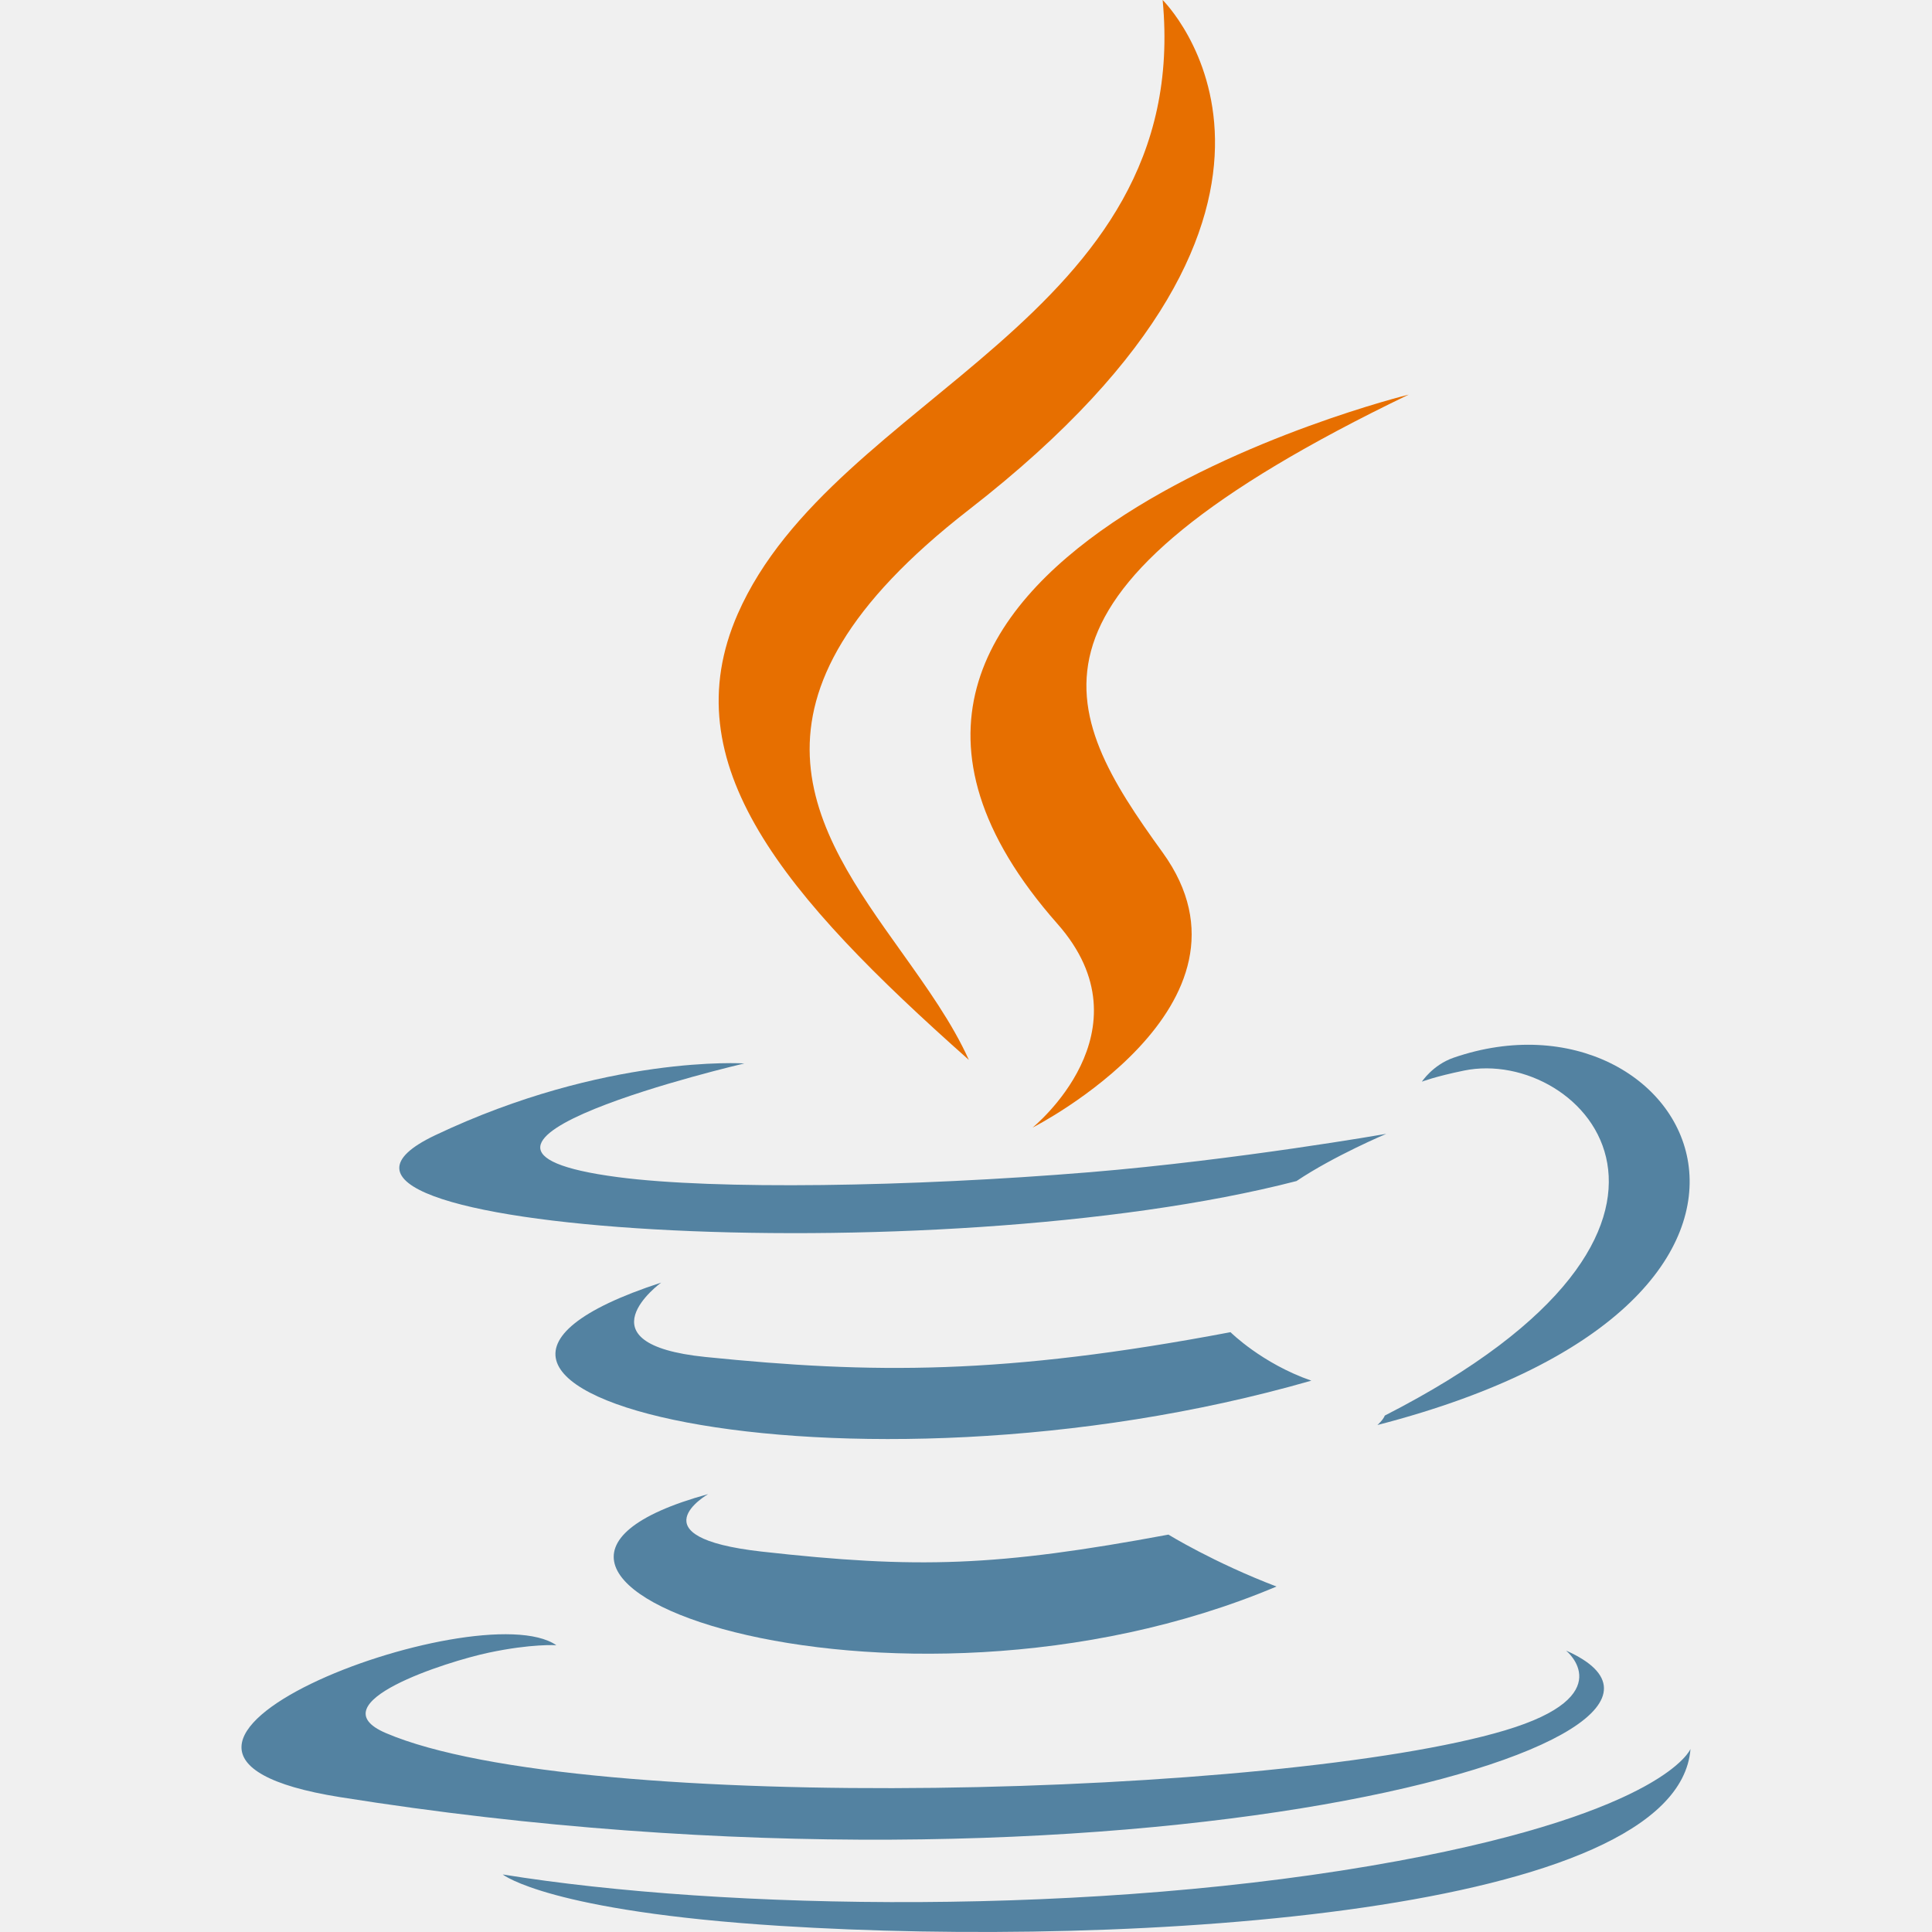
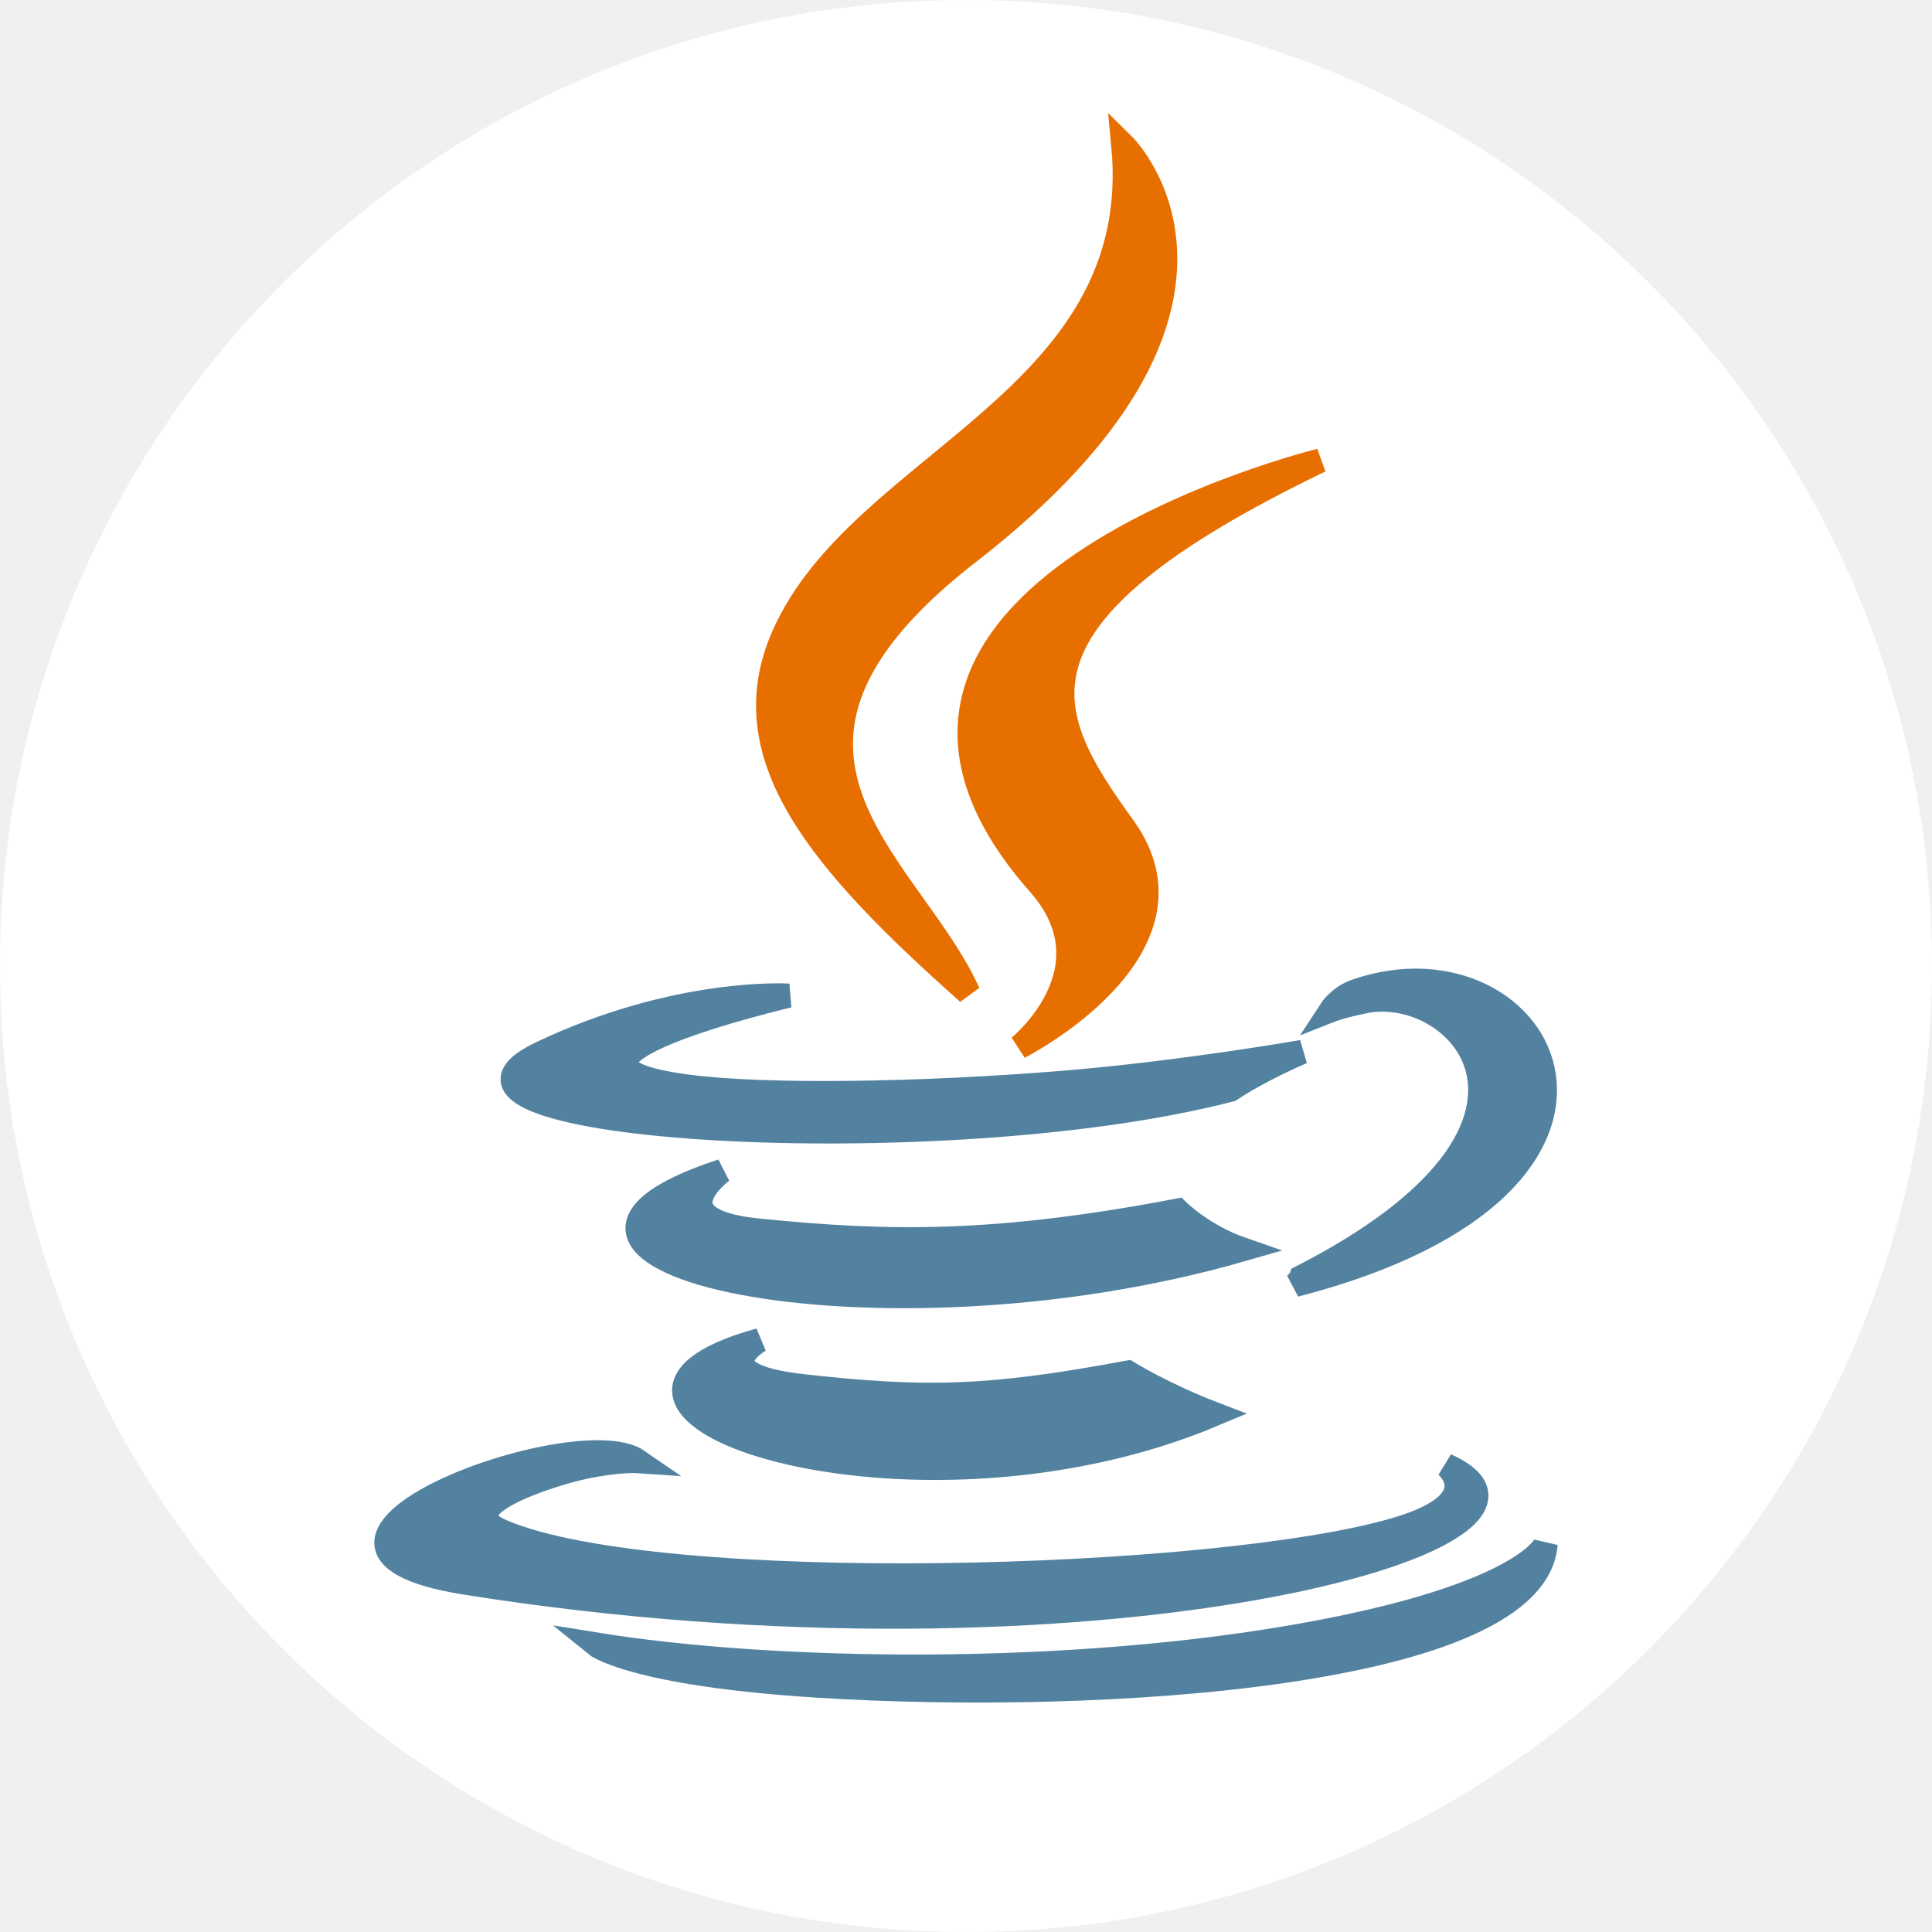
- <svg xmlns="http://www.w3.org/2000/svg" width="800px" height="800px" viewBox="0 0 32 32" fill="none">
-   <path d="M16.05 8.441C22.638 3.326 19.257 0 19.257 0C19.76 5.287 13.813 6.536 12.219 10.169C11.131 12.649 12.964 14.819 16.047 17.555C15.775 16.949 15.354 16.361 14.929 15.764C13.477 13.731 11.964 11.613 16.05 8.441Z" fill="#E76F00" />
-   <path d="M17.102 18.677C17.102 18.677 19.084 17.078 17.514 15.301C12.193 9.272 23.333 6.536 23.333 6.536C16.532 9.812 17.547 11.757 19.257 14.12C21.087 16.654 17.102 18.677 17.102 18.677Z" fill="#E76F00" />
-   <path d="M22.937 23.446C29.042 20.326 26.22 17.328 24.249 17.732C23.766 17.831 23.551 17.916 23.551 17.916C23.551 17.916 23.73 17.64 24.073 17.52C27.971 16.173 30.968 21.495 22.814 23.603C22.814 23.603 22.909 23.52 22.937 23.446Z" fill="#5382A1" />
-   <path d="M10.233 19.497C6.413 18.995 12.328 17.614 12.328 17.614C12.328 17.614 10.031 17.462 7.206 18.804C3.866 20.393 15.468 21.116 21.474 19.562C22.098 19.143 22.961 18.78 22.961 18.78C22.961 18.78 20.504 19.211 18.056 19.415C15.061 19.661 11.846 19.709 10.233 19.497Z" fill="#5382A1" />
-   <path d="M11.686 22.476C9.556 22.259 10.951 21.244 10.951 21.244C5.439 23.043 14.018 25.083 21.72 22.868C20.901 22.584 20.381 22.065 20.381 22.065C16.616 22.778 14.441 22.755 11.686 22.476Z" fill="#5382A1" />
-   <path d="M12.614 25.699C10.486 25.459 11.729 24.747 11.729 24.747C6.726 26.122 14.773 28.962 21.143 26.278C20.1 25.879 19.353 25.418 19.353 25.418C16.511 25.947 15.193 25.988 12.614 25.699Z" fill="#5382A1" />
-   <path d="M25.939 27.339C25.939 27.339 26.859 28.084 24.925 28.661C21.248 29.757 9.621 30.087 6.391 28.705C5.23 28.208 7.407 27.519 8.092 27.374C8.806 27.222 9.215 27.25 9.215 27.25C7.923 26.356 0.868 29.007 5.631 29.766C18.619 31.837 29.308 28.833 25.939 27.339Z" fill="#5382A1" />
-   <path d="M28 28.968C27.787 31.695 18.788 32.268 12.927 31.899C9.104 31.658 8.338 31.056 8.327 31.047C11.986 31.64 18.155 31.748 23.157 30.823C27.59 30.002 28 28.968 28 28.968Z" fill="#5382A1" />
+ <svg xmlns="http://www.w3.org/2000/svg" width="800px" height="800px" viewBox="-4 -3 40 40" fill="none">
+   <circle cx="16" cy="17" r="20" fill="#FFF" />
+   <path stroke="#E76F00" stroke-width=".5" d="M16.05 8.441C22.638 3.326 19.257 0 19.257 0C19.76 5.287 13.813 6.536 12.219 10.169C11.131 12.649 12.964 14.819 16.047 17.555C15.775 16.949 15.354 16.361 14.929 15.764C13.477 13.731 11.964 11.613 16.05 8.441Z" fill="#E76F00" />
+   <path stroke="#E76F00" stroke-width=".5" d="M17.102 18.677C17.102 18.677 19.084 17.078 17.514 15.301C12.193 9.272 23.333 6.536 23.333 6.536C16.532 9.812 17.547 11.757 19.257 14.12C21.087 16.654 17.102 18.677 17.102 18.677Z" fill="#E76F00" />
+   <path stroke="#5382A1" stroke-width=".5" d="M22.937 23.446C29.042 20.326 26.22 17.328 24.249 17.732C23.766 17.831 23.551 17.916 23.551 17.916C23.551 17.916 23.73 17.64 24.073 17.52C27.971 16.173 30.968 21.495 22.814 23.603C22.814 23.603 22.909 23.52 22.937 23.446Z" fill="#5382A1" />
+   <path stroke="#5382A1" stroke-width=".5" d="M10.233 19.497C6.413 18.995 12.328 17.614 12.328 17.614C12.328 17.614 10.031 17.462 7.206 18.804C3.866 20.393 15.468 21.116 21.474 19.562C22.098 19.143 22.961 18.78 22.961 18.78C22.961 18.78 20.504 19.211 18.056 19.415C15.061 19.661 11.846 19.709 10.233 19.497Z" fill="#5382A1" />
+   <path stroke="#5382A1" stroke-width=".5" d="M11.686 22.476C9.556 22.259 10.951 21.244 10.951 21.244C5.439 23.043 14.018 25.083 21.72 22.868C20.901 22.584 20.381 22.065 20.381 22.065C16.616 22.778 14.441 22.755 11.686 22.476Z" fill="#5382A1" />
+   <path stroke="#5382A1" stroke-width=".5" d="M12.614 25.699C10.486 25.459 11.729 24.747 11.729 24.747C6.726 26.122 14.773 28.962 21.143 26.278C20.1 25.879 19.353 25.418 19.353 25.418C16.511 25.947 15.193 25.988 12.614 25.699Z" fill="#5382A1" />
+   <path stroke="#5382A1" stroke-width=".5" d="M25.939 27.339C25.939 27.339 26.859 28.084 24.925 28.661C21.248 29.757 9.621 30.087 6.391 28.705C5.23 28.208 7.407 27.519 8.092 27.374C8.806 27.222 9.215 27.25 9.215 27.25C7.923 26.356 0.868 29.007 5.631 29.766C18.619 31.837 29.308 28.833 25.939 27.339Z" fill="#5382A1" />
+   <path stroke="#5382A1" stroke-width=".5" d="M28 28.968C27.787 31.695 18.788 32.268 12.927 31.899C9.104 31.658 8.338 31.056 8.327 31.047C11.986 31.64 18.155 31.748 23.157 30.823C27.59 30.002 28 28.968 28 28.968Z" fill="#5382A1" />
</svg>
